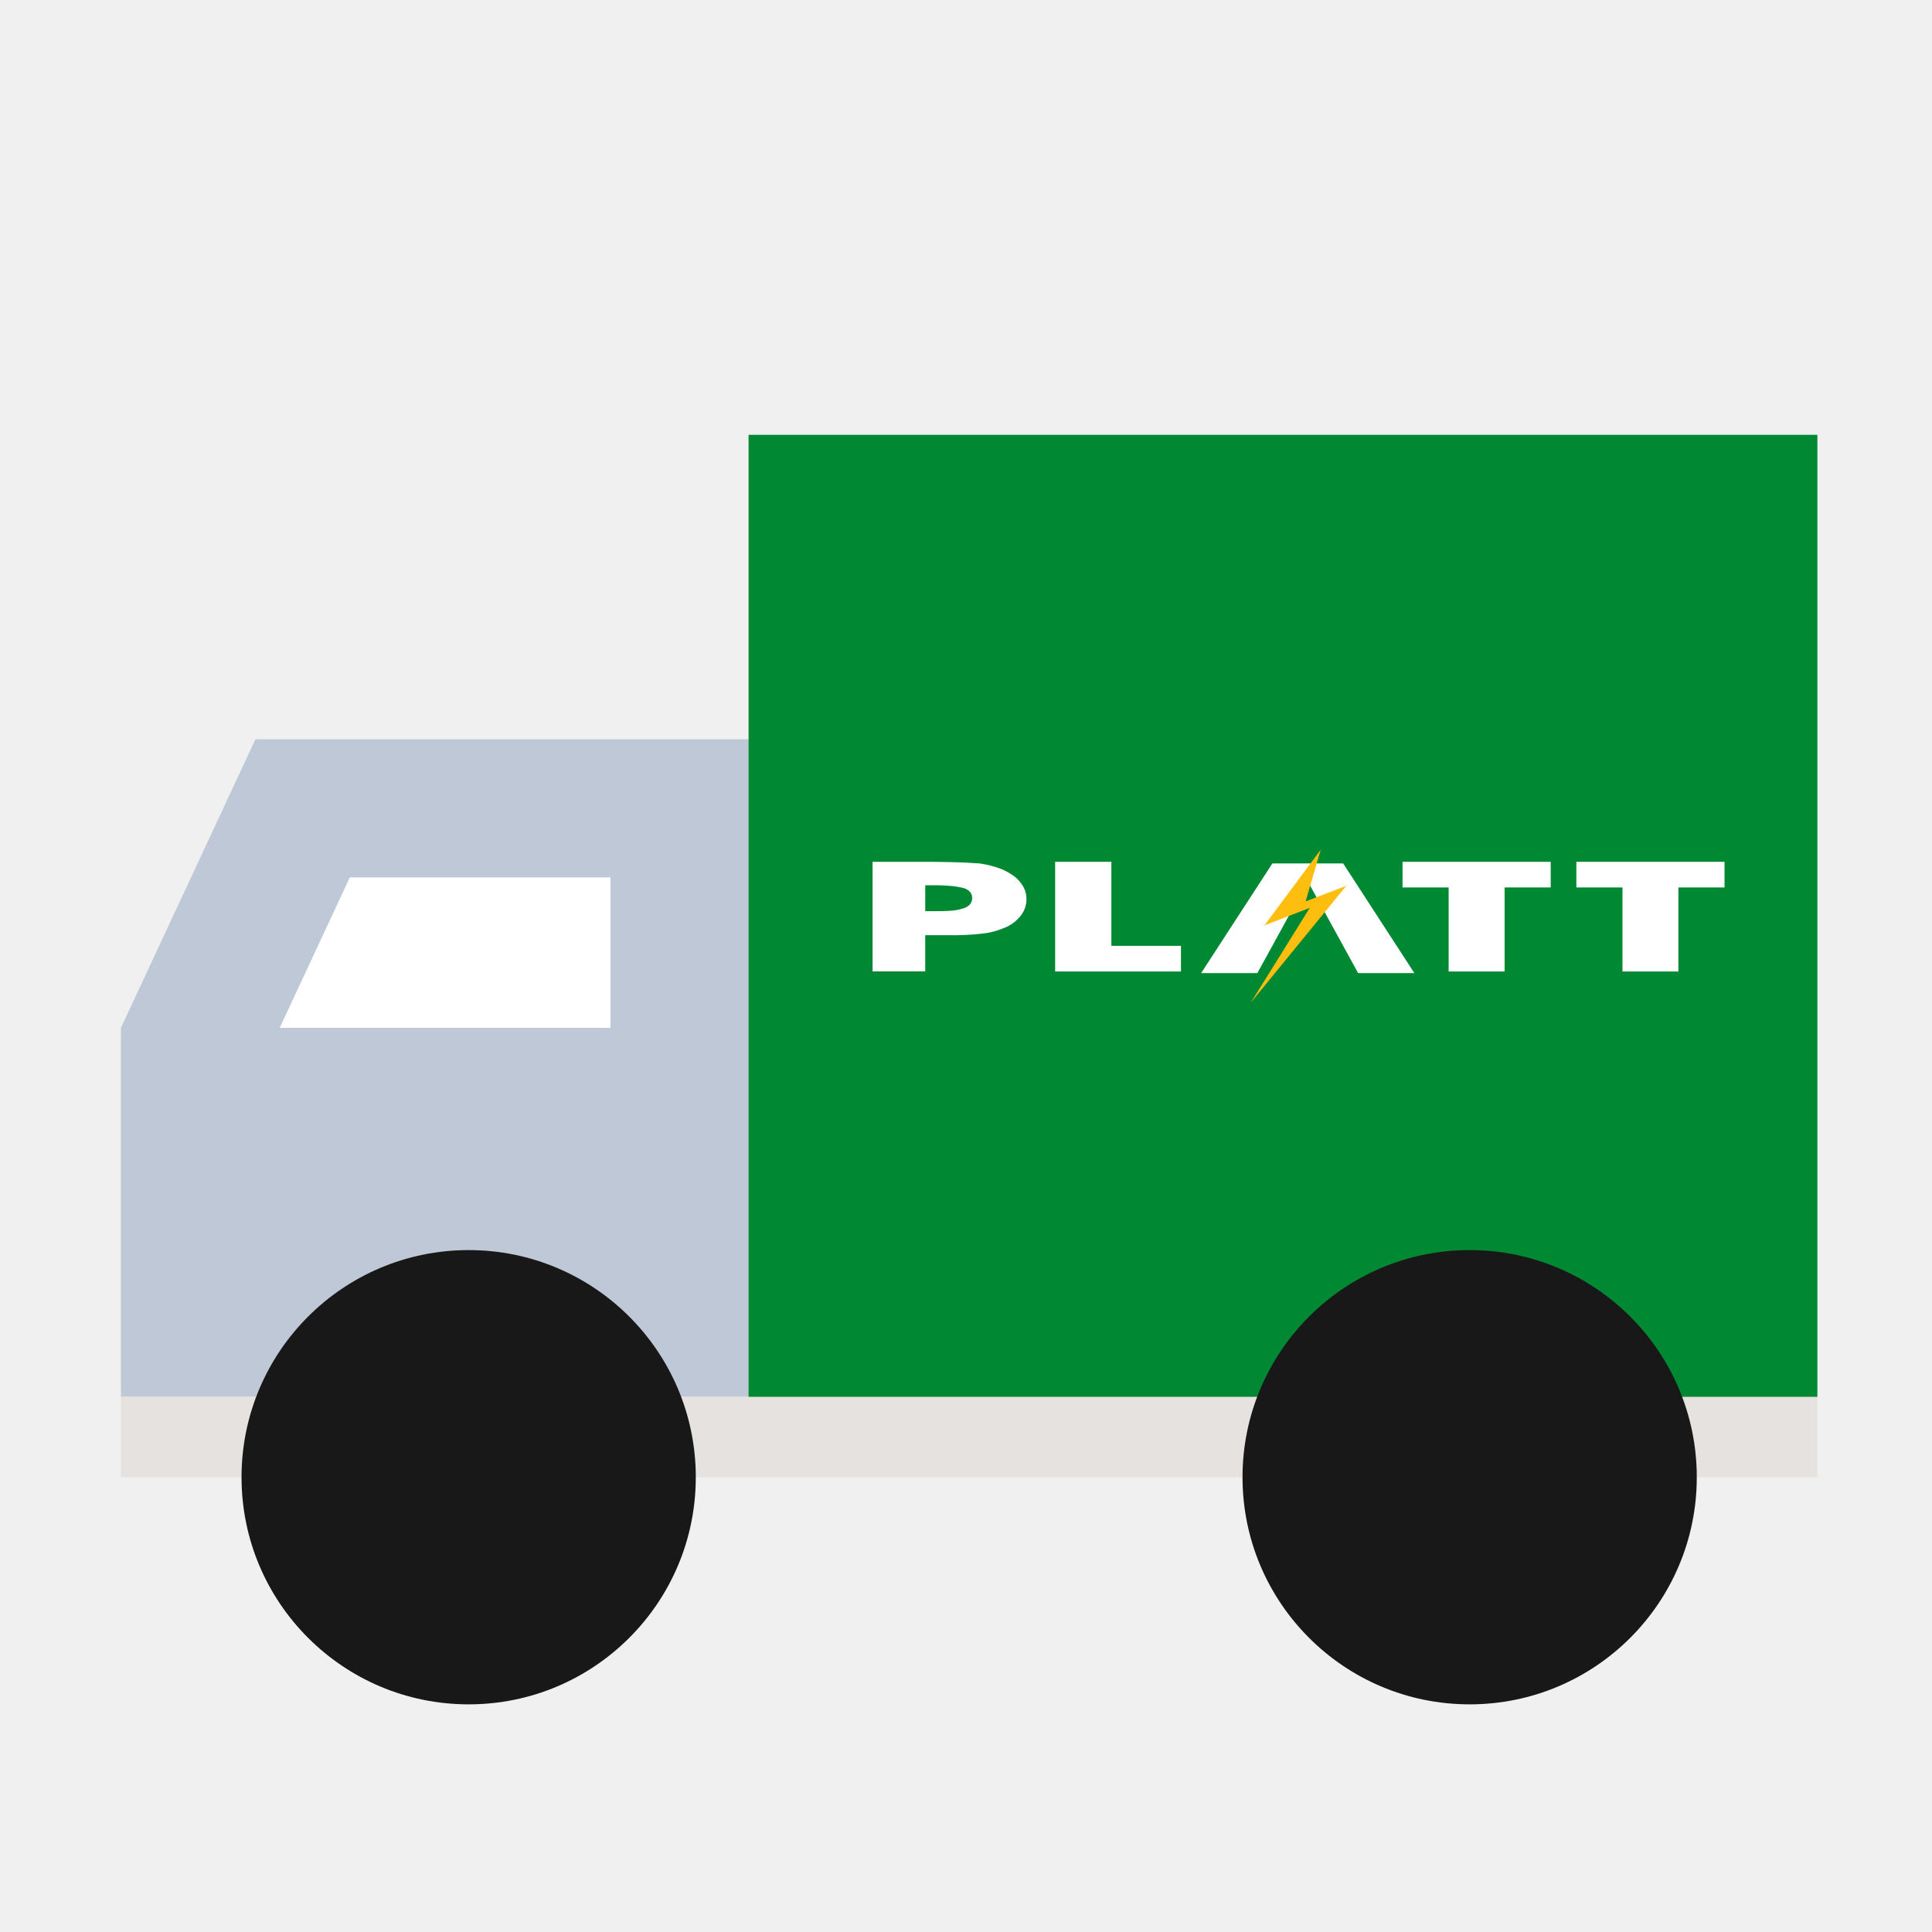
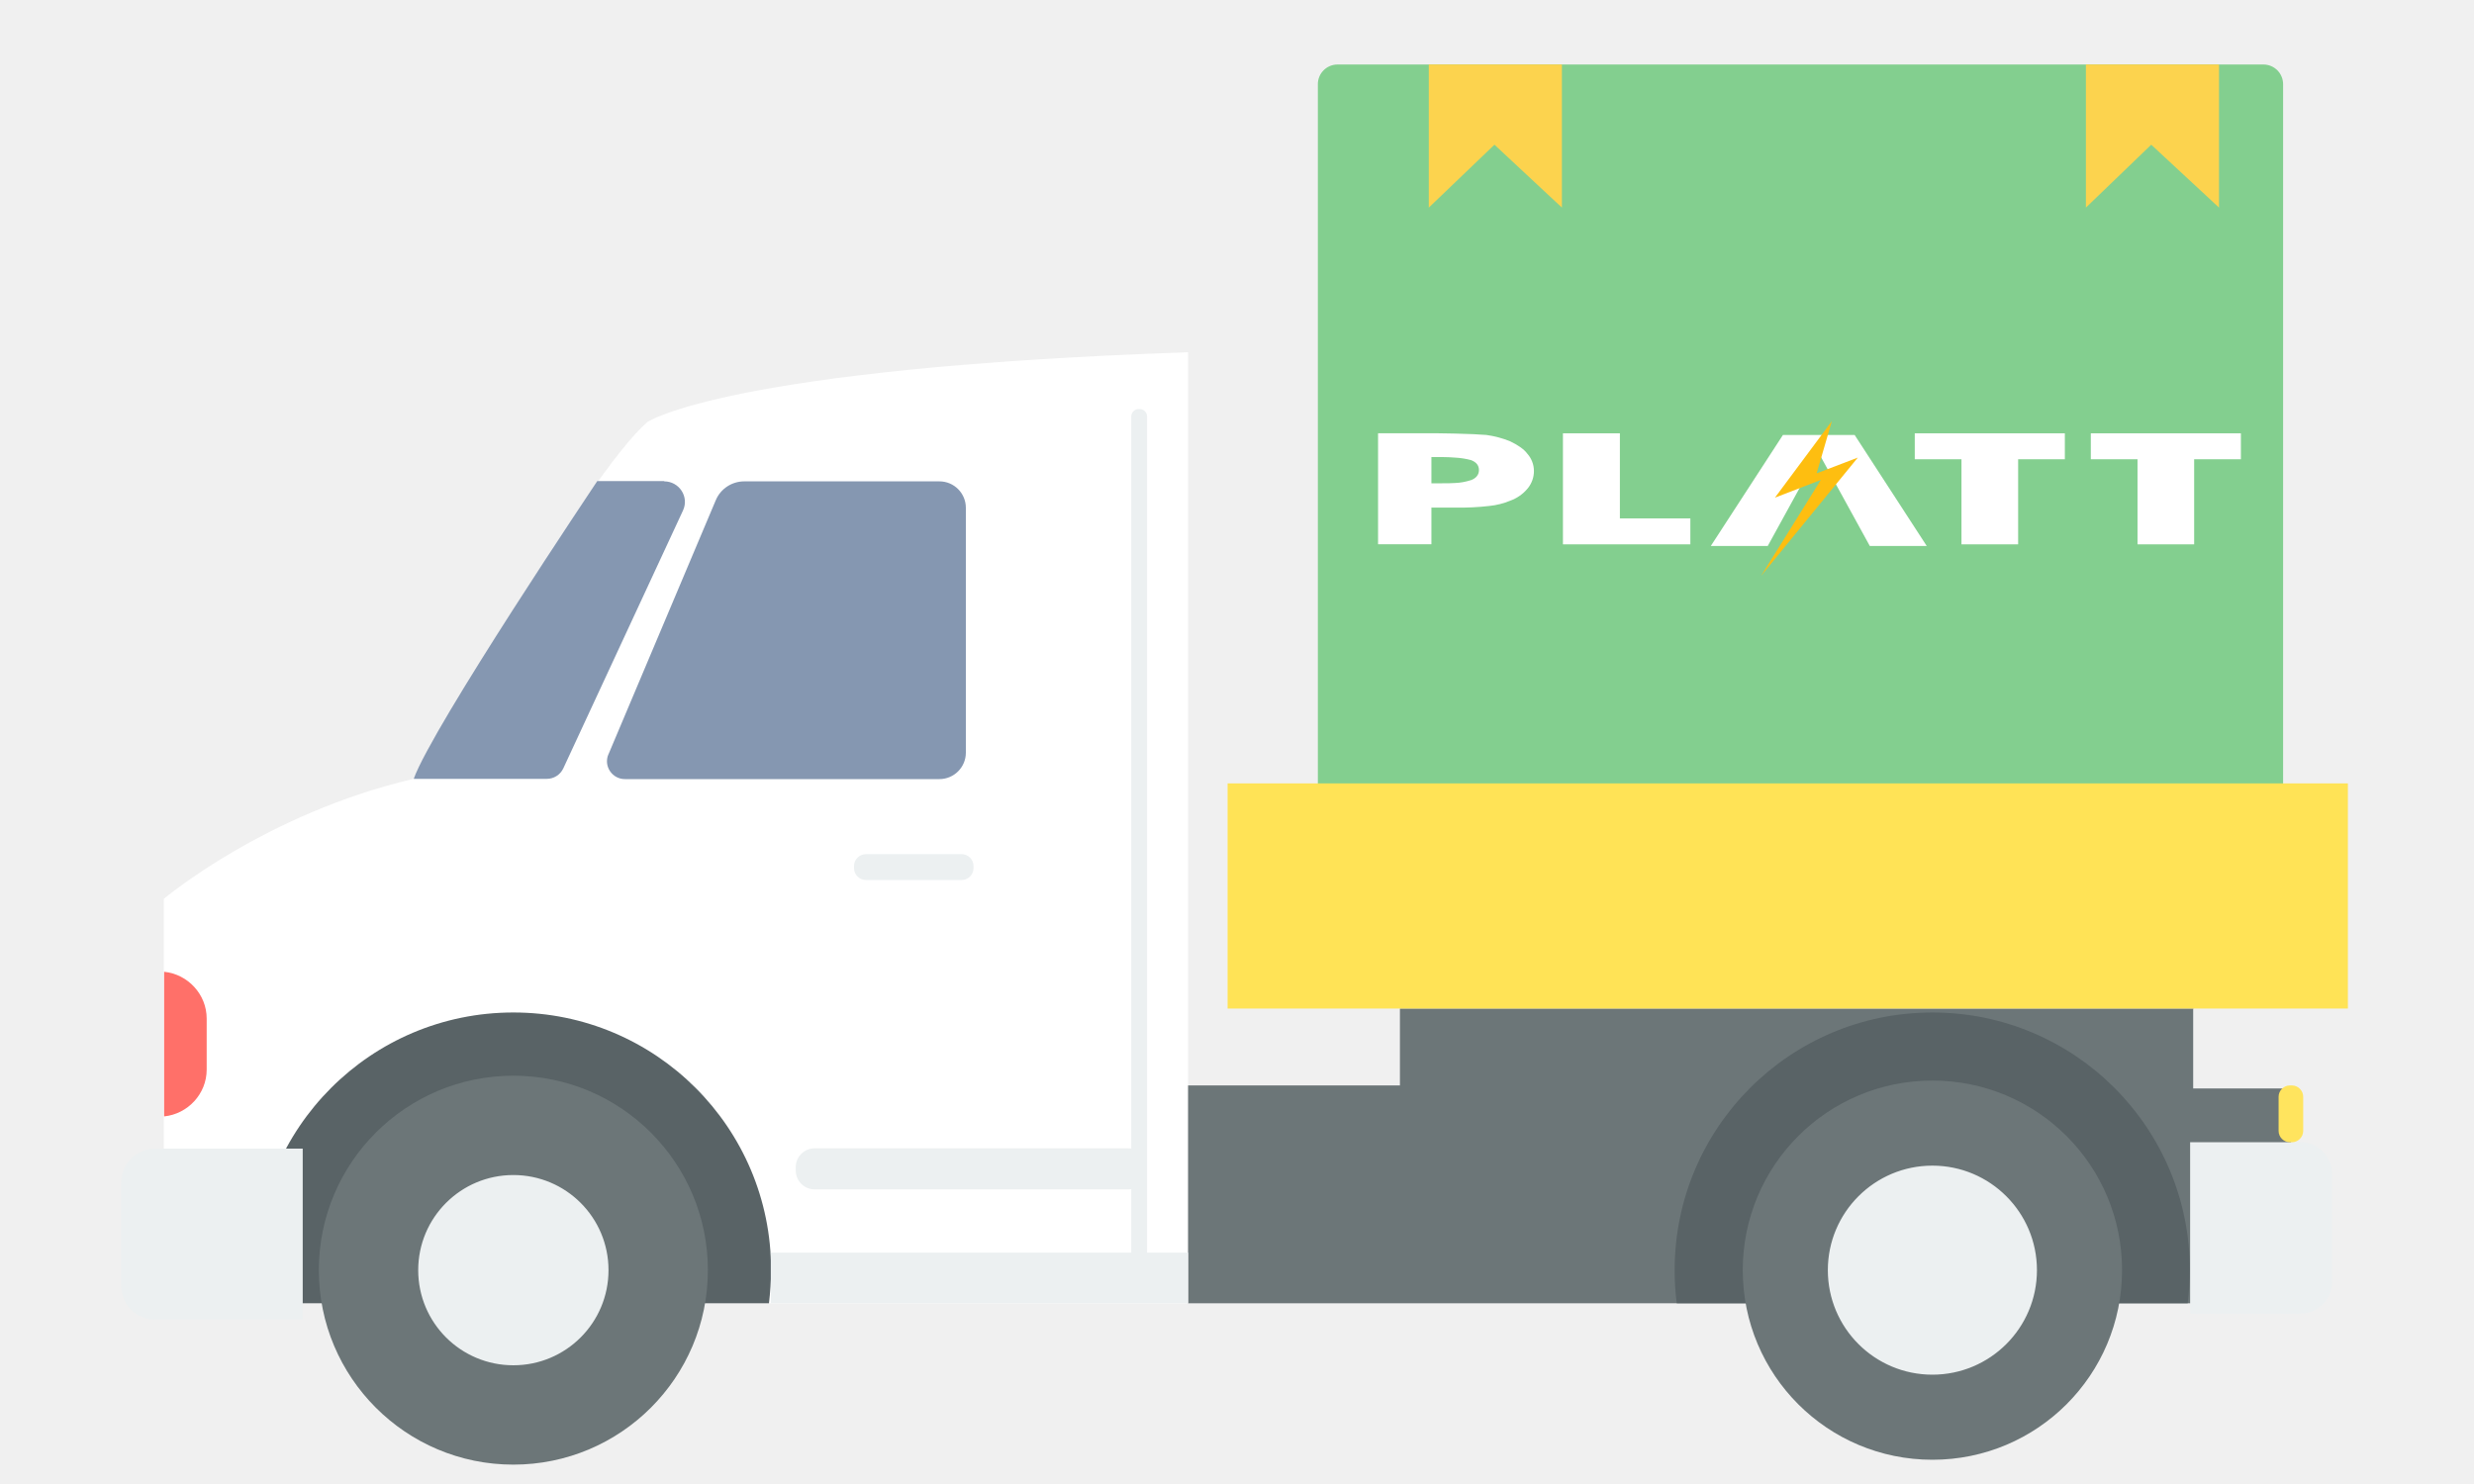
- <svg xmlns="http://www.w3.org/2000/svg" xml:space="preserve" style="enable-background:new 0 0 512 512;" viewBox="0 0 512 512" y="0px" x="0px" id="Layer_1" version="1.1">
+ <svg xmlns="http://www.w3.org/2000/svg" version="1.1" id="Layer_1" x="0px" y="0px" viewBox="0 0 50 30" xml:space="preserve" width="50" height="30">
  <defs id="defs3725" />
-   <polygon transform="matrix(-0.8780791,0,0,0.8780791,481.6254,58.66392)" id="polygon3680" points="512,243.406 512,354.76 286.179,354.757 322.577,156.318 471.416,156.318 " style="fill:#bec8d6" />
-   <polygon transform="matrix(-0.8780791,0,0,0.8780791,481.6254,58.66392)" id="polygon3682" points="322.577,354.76 512,354.76 512,379.026 0,379.026 0,354.76 161.288,245.566 " style="fill:#e6e2e0" />
-   <rect transform="scale(-1,1)" x="-481.625" id="rect3684" height="254.938" width="283.244" style="fill:#008833;stroke-width:0.878;fill-opacity:1" y="115.234" />
-   <circle transform="scale(-1,1)" r="60.192" id="circle3686" cy="391.479" cx="-124.201" style="fill:#181818;stroke-width:0.878" />
-   <polygon transform="matrix(-0.8780791,0,0,0.8780791,481.6254,58.66392)" id="polygon3688" points="364.242,243.407 364.242,197.988 442.919,197.988 464.083,243.407 " style="fill:#ffffff" />
-   <circle transform="scale(-1,1)" r="60.192" id="circle3690" cy="391.479" cx="-389.473" style="fill:#181818;stroke-width:0.878" />
-   <g transform="matrix(-0.8780791,0,0,0.8780791,481.6254,58.66392)" id="g3692">
- </g>
-   <g transform="matrix(-0.8780791,0,0,0.8780791,481.6254,58.66392)" id="g3694">
- </g>
-   <g transform="matrix(-0.8780791,0,0,0.8780791,481.6254,58.66392)" id="g3696">
- </g>
-   <g transform="matrix(-0.8780791,0,0,0.8780791,481.6254,58.66392)" id="g3698">
- </g>
-   <g transform="matrix(-0.8780791,0,0,0.8780791,481.6254,58.66392)" id="g3700">
- </g>
-   <g transform="matrix(-0.8780791,0,0,0.8780791,481.6254,58.66392)" id="g3702">
- </g>
-   <g transform="matrix(-0.8780791,0,0,0.8780791,481.6254,58.66392)" id="g3704">
- </g>
-   <g transform="matrix(-0.8780791,0,0,0.8780791,481.6254,58.66392)" id="g3706">
- </g>
-   <g transform="matrix(-0.8780791,0,0,0.8780791,481.6254,58.66392)" id="g3708">
- </g>
-   <g transform="matrix(-0.8780791,0,0,0.8780791,481.6254,58.66392)" id="g3710">
- </g>
-   <g transform="matrix(-0.8780791,0,0,0.8780791,481.6254,58.66392)" id="g3712">
- </g>
-   <g transform="matrix(-0.8780791,0,0,0.8780791,481.6254,58.66392)" id="g3714">
- </g>
-   <g transform="matrix(-0.8780791,0,0,0.8780791,481.6254,58.66392)" id="g3716">
- </g>
-   <g transform="matrix(-0.8780791,0,0,0.8780791,481.6254,58.66392)" id="g3718">
- </g>
-   <g transform="matrix(-0.8780791,0,0,0.8780791,481.6254,58.66392)" id="g3720">
- </g>
-   <path id="path3731" style="fill:#ffffff;stroke-width:0.721" d="m 270.369,233.806 c -0.938,-1.306 -2.605,-2.388 -4.56,-3.326 a 25.764,25.764 0 0 0 -6.219,-1.659 c -1.811,-0.144 -4.488,-0.289 -8.174,-0.361 -1.371,0 -2.965,-0.072 -4.625,-0.072 h -15.548 v 29.039 h 13.953 v -9.588 h 6.219 a 66.296,66.296 0 0 0 8.968,-0.433 19.227,19.227 0 0 0 5.425,-1.378 10.497,10.497 0 0 0 4.56,-3.182 7.135,7.135 0 0 0 1.659,-4.632 6.84,6.84 0 0 0 -1.659,-4.408 m -14.898,6.868 a 15.108,15.108 0 0 1 -4.047,0.721 c -1.01,0.072 -2.164,0.072 -3.398,0.072 h -2.828 v -6.868 h 2.965 c 1.227,0 2.316,0.072 3.254,0.144 a 20.403,20.403 0 0 1 4.127,0.649 c 1.371,0.505 2.092,1.378 2.092,2.605 0,1.227 -0.721,2.164 -2.164,2.677" />
-   <polygon transform="matrix(0.7214754,0,0,0.7214754,231.243,225.1991)" id="polygon3733" style="fill:#ffffff" points="67.06,4.42 87.71,4.42 87.71,35.29 113.27,35.29 113.27,44.71 67.06,44.71 " />
-   <polygon transform="matrix(0.7214754,0,0,0.7214754,231.243,225.1991)" id="polygon3735" style="fill:#ffffff" points="232.15,44.71 211.6,44.71 211.6,13.84 194.66,13.84 194.66,4.42 249.09,4.42 249.09,13.84 232.15,13.84 " />
-   <polygon transform="matrix(0.7214754,0,0,0.7214754,231.243,225.1991)" id="polygon3737" style="fill:#ffffff" points="295.99,44.71 275.45,44.71 275.45,13.84 258.51,13.84 258.51,4.42 312.94,4.42 312.94,13.84 295.99,13.84 " />
-   <polygon transform="matrix(0.7214754,0,0,0.7214754,231.243,225.1991)" id="polygon3739" style="fill:#ffffff" points="159.85,11.59 178.36,45.31 199.01,45.31 172.85,5.02 159.85,5.02 159.84,5.02 146.85,5.02 120.68,45.31 141.33,45.31 " />
-   <polygon transform="matrix(0.7214754,0,0,0.7214754,231.243,225.1991)" id="polygon3741" style="fill:#febe10" points="143.94,27.77 160.58,21.35 138.93,56.13 174.01,13.23 159.07,18.95 164.59,0 " />
+   <path style="fill:#83cf8f;fill-opacity:1;stroke-width:0.089" d="M 45.744,1.304 H 27.033 c -0.221,0 -0.399,0.178 -0.399,0.399 V 15.935 c 0,0.221 0.178,0.399 0.399,0.399 h 18.71 c 0.221,0 0.399,-0.178 0.399,-0.399 V 1.703 c -9e-5,-0.221 -0.178,-0.399 -0.399,-0.399 z" id="path3756" />
+   <polygon transform="matrix(-0.08933038,0,0,0.08933038,47.81977,-8.401535)" style="fill:#fcd34e" points="63.398,108.644 63.398,141.03 48.615,126.797 33.281,141.03 33.281,108.644 " id="polygon3758" />
+   <path style="fill:#ffffff;stroke-width:0.089" d="M 24.011,7.121 V 26.347 H 15.578 5.995 V 23.343 H 3.311 v -5.172 c 0,0 2.045,-1.726 5.049,-2.426 0,0 3.514,-6.198 4.73,-7.217 0,0 1.597,-1.087 10.921,-1.407 z" id="path3760" />
+   <polygon transform="matrix(-0.08933038,0,0,0.08933038,47.81977,-8.401535)" style="fill:#6c7678" points="218.594,322.286 39.057,322.286 39.125,322.493 39.125,340.371 16.984,340.371 16.984,388.985 266.521,388.985 266.521,339.683 218.594,339.683 " id="polygon3762" />
+   <polygon transform="matrix(-0.08933038,0,0,0.08933038,47.81977,-8.401535)" style="fill:#ffe356;fill-opacity:1" points="4.126,322.286 39.057,322.286 218.594,322.286 257.582,322.286 257.582,271.334 4.126,271.334 " id="polygon3764" />
+   <path style="fill:#596366;stroke-width:0.089" d="m 5.209,26.347 c -0.031,-0.221 -0.043,-0.442 -0.043,-0.67 0,-2.875 2.328,-5.209 5.209,-5.209 2.875,0 5.209,2.328 5.209,5.209 0,0.227 -0.018,0.448 -0.043,0.67 H 5.215 Z m 28.679,0 c -0.031,-0.221 -0.043,-0.442 -0.043,-0.67 0,-2.875 2.328,-5.209 5.209,-5.209 2.875,0 5.203,2.328 5.203,5.209 0,0.227 -0.018,0.448 -0.043,0.67 z" id="path3766" />
+   <g transform="matrix(-0.08933038,0,0,0.08933038,47.81977,-8.401535)" id="g3772">
+     <path style="fill:#6c7678" d="m 463.179,381.49 c 0,24.273 -19.666,44.008 -44.008,44.008 -24.273,0 -44.008,-19.666 -44.008,-44.008 0,-24.273 19.666,-44.008 44.008,-44.008 24.274,10e-4 44.008,19.667 44.008,44.008 z" id="path3768" />
+     <path style="fill:#6c7678" d="m 141.03,381.49 c 0,23.723 -19.185,42.907 -42.907,42.907 -23.722,0 -42.907,-19.185 -42.907,-42.907 0,-23.722 19.185,-42.907 42.907,-42.907 23.722,0 42.907,19.184 42.907,42.907 z" id="path3770" />
+   </g>
+   <path style="fill:#ecf0f1;stroke-width:0.089" d="m 44.263,26.555 h 2.23 c 0.35,0 0.639,-0.289 0.639,-0.639 v -2.187 c 0,-0.35 -0.289,-0.639 -0.639,-0.639 H 44.263 v 3.464 z M 8.452,25.677 c 0,1.063 0.86,1.923 1.923,1.923 1.063,0 1.923,-0.86 1.923,-1.923 0,-1.063 -0.86,-1.923 -1.923,-1.923 -1.063,0 -1.923,0.86 -1.923,1.923 z m 28.489,0 c 0,1.167 0.946,2.113 2.113,2.113 1.167,0 2.113,-0.946 2.113,-2.113 0,-1.167 -0.946,-2.113 -2.113,-2.113 -1.167,0 -2.113,0.946 -2.113,2.113 z M 23.182,25.327 V 23.669 23.601 8.417 c 0,-0.08 -0.068,-0.147 -0.147,-0.147 H 23.01 c -0.08,0 -0.147,0.068 -0.147,0.147 V 23.22 c -0.018,-0.006 -0.043,-0.006 -0.061,-0.006 h -6.339 c -0.209,0 -0.381,0.172 -0.381,0.381 v 0.068 c 0,0.209 0.172,0.381 0.381,0.381 h 6.339 c 0.018,0 0.043,0 0.061,-0.006 v 1.284 h -7.285 v 1.02 h 8.434 v -1.02 h -0.829 v 0.006 z M 3.139,26.678 h 2.979 v -3.458 H 3.139 c -0.381,0 -0.688,0.307 -0.688,0.688 v 2.082 c 0,0.381 0.307,0.688 0.688,0.688 z M 17.5,17.79 h 1.935 c 0.135,0 0.24,-0.111 0.24,-0.24 v -0.043 c 0,-0.135 -0.111,-0.24 -0.24,-0.24 h -1.935 c -0.135,0 -0.24,0.111 -0.24,0.24 v 0.043 c 0,0.135 0.111,0.24 0.24,0.24 z" id="path3774" />
+   <path style="fill:#ffe45e;stroke-width:0.089" d="m 46.278,23.091 h 0.043 c 0.123,0 0.227,-0.104 0.227,-0.227 v -0.694 c 0,-0.123 -0.104,-0.227 -0.227,-0.227 h -0.043 c -0.123,0 -0.227,0.104 -0.227,0.227 v 0.694 c 0,0.123 0.104,0.227 0.227,0.227 z" id="path3776" />
+   <path style="fill:#8597b1;stroke-width:0.089" d="m 13.428,9.725 h -1.357 c 0,0 -3.323,4.951 -3.71,6.02 h 2.69 c 0.141,0 0.27,-0.08 0.332,-0.209 l 2.42,-5.215 c 0.129,-0.276 -0.074,-0.59 -0.381,-0.59 z m -1.13,5.522 2.168,-5.135 c 0.098,-0.233 0.326,-0.381 0.577,-0.381 h 3.943 c 0.295,0 0.534,0.24 0.534,0.534 v 4.951 c 0,0.295 -0.24,0.534 -0.534,0.534 h -6.357 c -0.258,0 -0.436,-0.264 -0.332,-0.504 z" id="path3778" />
+   <path style="fill:#ff7069;stroke-width:0.089" d="m 3.317,19.645 c 0.479,0.049 0.86,0.455 0.86,0.946 v 1.032 c 0,0.491 -0.381,0.897 -0.86,0.946 v -2.93 z" id="path3780" />
+   <polygon transform="matrix(-0.08933038,0,0,0.08933038,47.81977,-8.401535)" style="fill:#fcd34e" points="212.061,108.644 212.061,141.03 197.209,126.797 181.944,141.03 181.944,108.644 " id="polygon3788" />
+   <path d="m 30.872,9.178 c -0.072,-0.101 -0.201,-0.184 -0.352,-0.257 a 1.99,1.99 0 0 0 -0.48,-0.128 c -0.14,-0.011 -0.347,-0.022 -0.631,-0.028 -0.106,0 -0.229,-0.006 -0.357,-0.006 h -1.201 v 2.243 h 1.078 v -0.741 h 0.48 a 5.12,5.12 0 0 0 0.693,-0.033 1.485,1.485 0 0 0 0.419,-0.106 0.811,0.811 0 0 0 0.352,-0.246 0.551,0.551 0 0 0 0.128,-0.358 0.528,0.528 0 0 0 -0.128,-0.34 m -1.151,0.53 a 1.167,1.167 0 0 1 -0.313,0.056 c -0.078,0.006 -0.167,0.006 -0.262,0.006 h -0.218 v -0.53 h 0.229 c 0.095,0 0.179,0.006 0.251,0.011 a 1.576,1.576 0 0 1 0.319,0.05 c 0.106,0.039 0.162,0.106 0.162,0.201 0,0.095 -0.056,0.167 -0.167,0.207" style="fill:#ffffff;stroke-width:0.056" id="path3731" />
+   <polygon points="113.27,35.29 113.27,44.71 67.06,44.71 67.06,4.42 87.71,4.42 87.71,35.29 " style="fill:#ffffff" id="polygon3733" transform="matrix(0.0557239,0,0,0.0557239,27.85057,8.51315)" />
+   <polygon points="211.6,44.71 211.6,13.84 194.66,13.84 194.66,4.42 249.09,4.42 249.09,13.84 232.15,13.84 232.15,44.71 " style="fill:#ffffff" id="polygon3735" transform="matrix(0.0557239,0,0,0.0557239,27.85057,8.51315)" />
+   <polygon points="275.45,44.71 275.45,13.84 258.51,13.84 258.51,4.42 312.94,4.42 312.94,13.84 295.99,13.84 295.99,44.71 " style="fill:#ffffff" id="polygon3737" transform="matrix(0.0557239,0,0,0.0557239,27.85057,8.51315)" />
+   <polygon points="146.85,5.02 120.68,45.31 141.33,45.31 159.85,11.59 178.36,45.31 199.01,45.31 172.85,5.02 159.85,5.02 159.84,5.02 " style="fill:#ffffff" id="polygon3739" transform="matrix(0.0557239,0,0,0.0557239,27.85057,8.51315)" />
+   <polygon points="174.01,13.23 159.07,18.95 164.59,0 143.94,27.77 160.58,21.35 138.93,56.13 " style="fill:#febe10" id="polygon3741" transform="matrix(0.0557239,0,0,0.0557239,27.85057,8.51315)" />
</svg>
